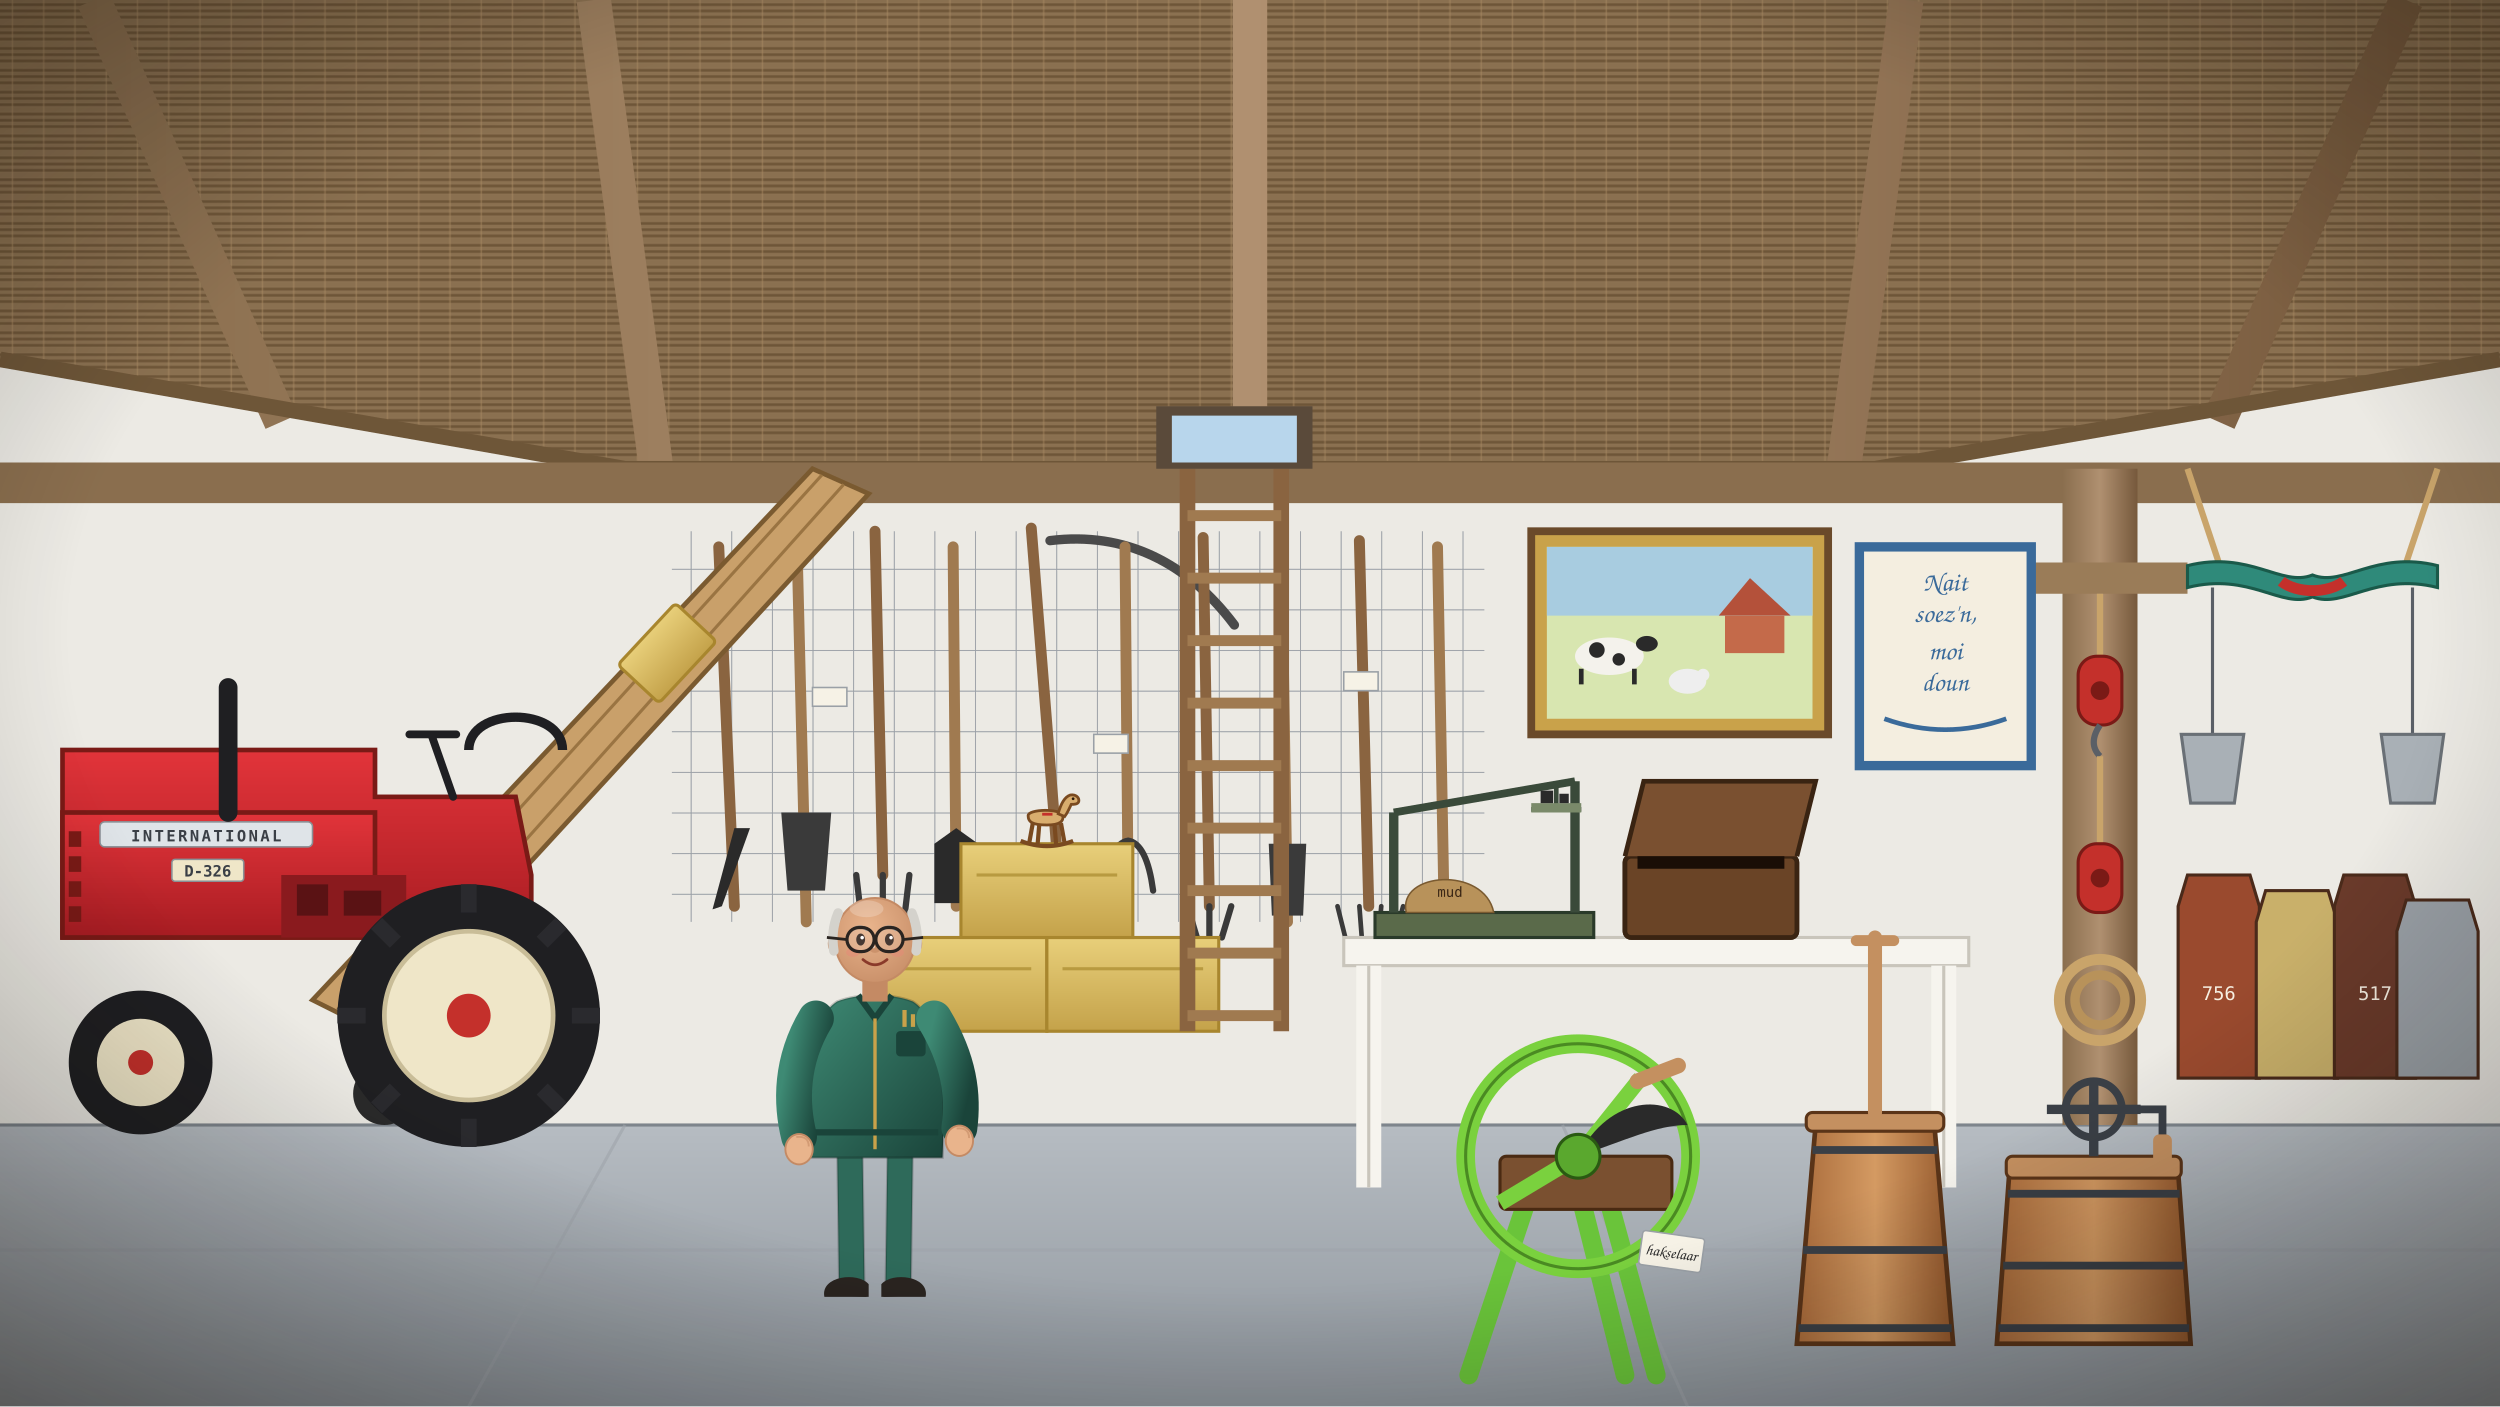
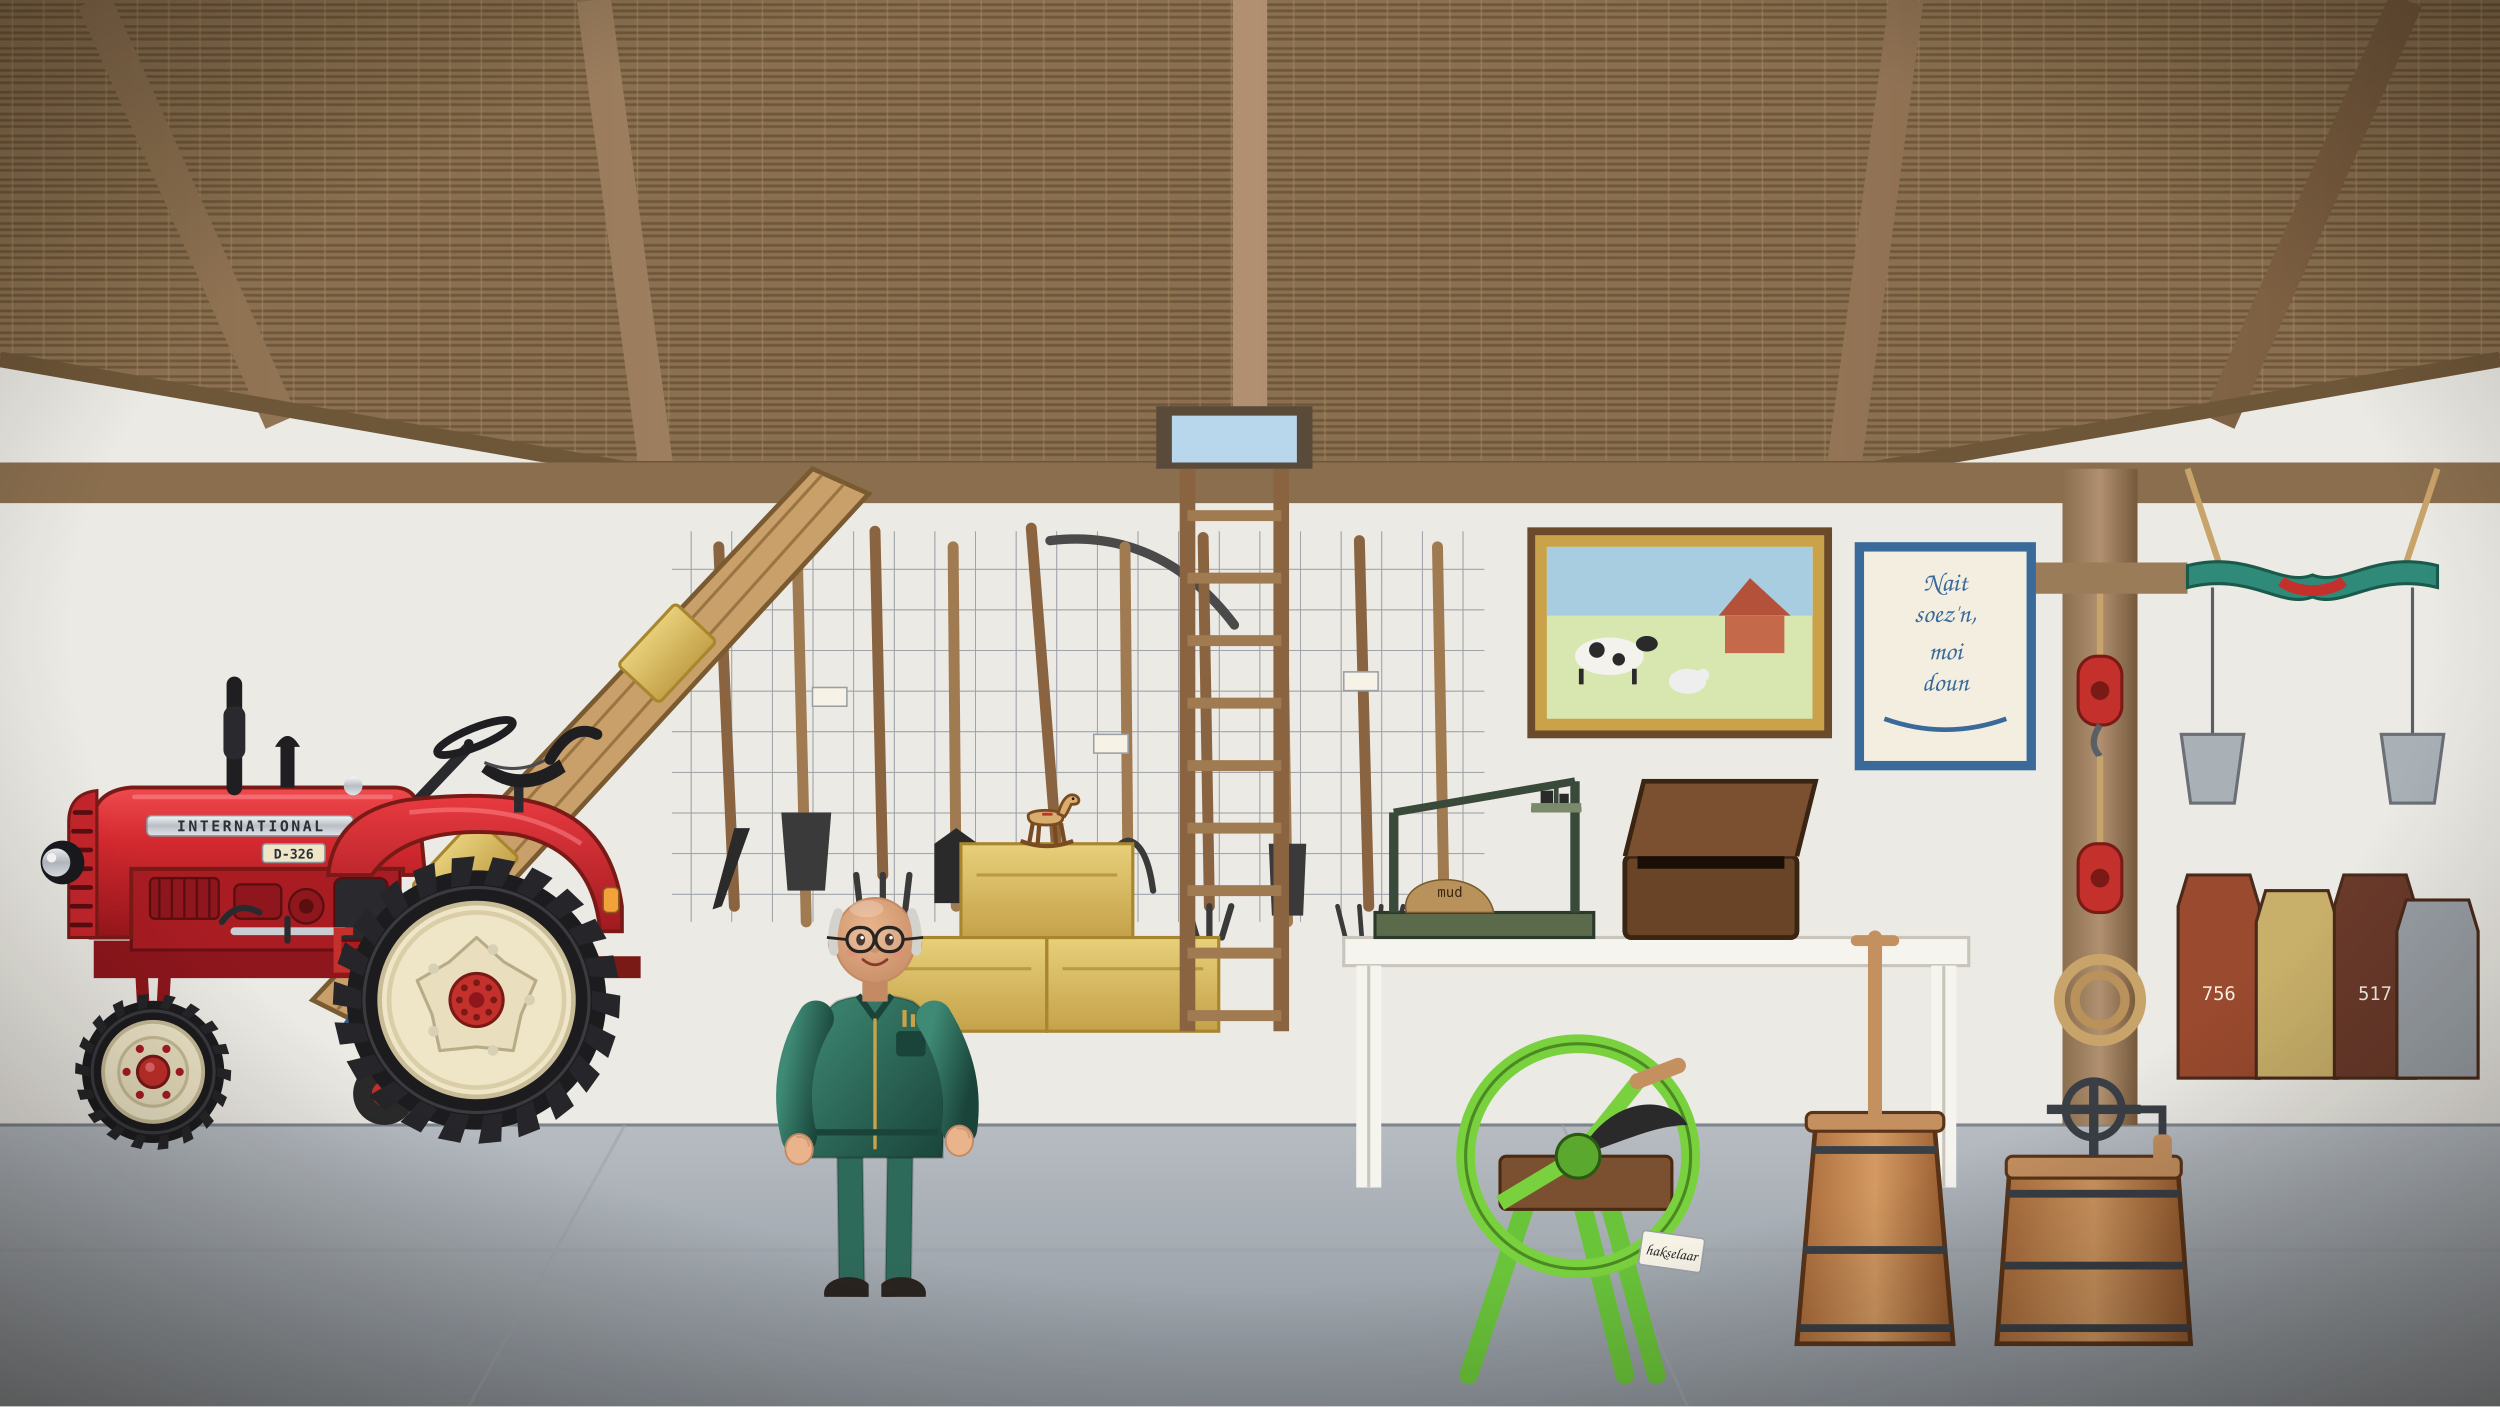
<svg xmlns="http://www.w3.org/2000/svg" class="scene" id="sc-museum" viewBox="0 0 1600 900" preserveAspectRatio="xMidYMid slice" aria-label="Het boerenleven-museum van Roelof in de andere schuur">
  <defs>
    <pattern id="muReed" width="40" height="14" patternUnits="userSpaceOnUse">
      <rect width="40" height="14" fill="#8a7050" />
      <path d="M0 3 H40 M0 7 H40 M0 11 H40" stroke="#6e5638" stroke-width="1.6" />
      <path d="M8 0 v14 M28 0 v14" stroke="#a88a62" stroke-width="1" opacity=".5" />
    </pattern>
    <pattern id="muGrid" width="26" height="26" patternUnits="userSpaceOnUse">
      <path d="M0 0 H26 M0 0 V26" stroke="#9aa0a6" stroke-width="1.2" fill="none" />
    </pattern>
    <linearGradient id="muFloor" x1="0" y1="0" x2="0" y2="1">
      <stop offset="0" stop-color="#b6bcc2" />
      <stop offset="1" stop-color="#8e959c" />
    </linearGradient>
    <linearGradient id="muBeam" x1="0" y1="0" x2="1" y2="0">
      <stop offset="0" stop-color="#8a6e4e" />
      <stop offset=".5" stop-color="#b09070" />
      <stop offset="1" stop-color="#76593c" />
    </linearGradient>
    <linearGradient id="muRed" x1="0" y1="0" x2="0" y2="1">
      <stop offset="0" stop-color="#e2343a" />
      <stop offset="1" stop-color="#a81c22" />
    </linearGradient>
    <linearGradient id="muBarrel" x1="0" y1="0" x2="1" y2="0">
      <stop offset="0" stop-color="#a86a3a" />
      <stop offset=".5" stop-color="#d49a62" />
      <stop offset="1" stop-color="#94582c" />
    </linearGradient>
    <linearGradient id="muStraw" x1="0" y1="0" x2="0" y2="1">
      <stop offset="0" stop-color="#e8cf7a" />
      <stop offset="1" stop-color="#c4a24a" />
    </linearGradient>
    <radialGradient id="muVign" cx=".5" cy=".45" r=".78">
      <stop offset=".6" stop-color="#000" stop-opacity="0" />
      <stop offset="1" stop-color="#1a1208" stop-opacity=".5" />
    </radialGradient>
  </defs>
  <rect width="1600" height="900" fill="#eceae4" />
  <path d="M0 0 H1600 V230 L1200 300 H400 L0 230Z" fill="url(#muReed)" />
  <g stroke="url(#muBeam)" stroke-width="22">
    <path d="M60 0 L180 270 M380 0 L420 300 M800 0 L800 300 M1220 0 L1180 300 M1540 0 L1420 270" />
  </g>
  <path d="M0 230 L400 300 H1200 L1600 230" stroke="#6e5638" stroke-width="10" fill="none" />
  <rect x="0" y="296" width="1600" height="26" fill="#8a6e4e" />
  <path d="M0 720 H1600 V900 H0Z" fill="url(#muFloor)" />
  <path d="M0 720 H1600" stroke="#7e858c" stroke-width="2" />
  <g stroke="#9ea4aa" stroke-width="2" opacity=".6">
    <path d="M400 720 L300 900 M1000 720 L1080 900 M0 800 H1600" />
  </g>
  <g id="mu-paal">
    <rect x="1320" y="300" width="48" height="420" fill="url(#muBeam)" />
    <rect x="1290" y="360" width="110" height="20" fill="#9a7c58" />
    <g id="mu-katrollen" class="mu-sway">
      <path d="M1344 380 V420" stroke="#c9a46a" stroke-width="4" />
      <rect x="1330" y="420" width="28" height="44" rx="12" fill="#c4302b" stroke="#7a1a16" stroke-width="2" />
      <circle cx="1344" cy="442" r="6" fill="#7a1a16" />
      <path d="M1344 464 q-8 12 0 20" stroke="#5a5f66" stroke-width="4" fill="none" />
      <path d="M1344 484 V540" stroke="#c9a46a" stroke-width="4" />
      <rect x="1330" y="540" width="28" height="44" rx="12" fill="#c4302b" stroke="#7a1a16" stroke-width="2" />
      <circle cx="1344" cy="562" r="6" fill="#7a1a16" />
    </g>
    <circle cx="1344" cy="640" r="26" fill="none" stroke="#c9a46a" stroke-width="7" />
    <circle cx="1344" cy="640" r="16" fill="none" stroke="#b8925a" stroke-width="6" />
  </g>
  <g id="mu-wand">
    <rect x="430" y="340" width="520" height="250" fill="url(#muGrid)" />
    <g stroke-linecap="round">
      <path d="M460 350 L470 580" stroke="#8a6440" stroke-width="7" />
      <path d="M462 580 l18 -50 h-10 l-14 52z" fill="#2a2a2a" />
      <path d="M510 345 L516 590" stroke="#a07a50" stroke-width="7" />
      <path d="M500 520 h32 l-4 50 h-24z" fill="#3a3a3a" />
      <path d="M560 340 L565 560" stroke="#8a6440" stroke-width="7" />
      <path d="M548 560 l4 34 M565 560 v36 M582 560 l-4 34" stroke="#3a3a3a" stroke-width="4" />
      <path d="M610 350 L612 580" stroke="#a07a50" stroke-width="7" />
      <path d="M598 540 l14 -10 l14 10 v38 h-28z" fill="#2a2a2a" />
      <path d="M660 338 L680 590" stroke="#8a6440" stroke-width="7" />
      <path d="M672 346 C720 340 760 360 790 400" stroke="#4a4a4a" stroke-width="6" fill="none" />
      <path d="M720 350 L722 570" stroke="#a07a50" stroke-width="7" />
      <path d="M706 570 q4 -30 16 -32 q12 2 16 32" stroke="#3a3a3a" stroke-width="4" fill="none" />
      <path d="M770 344 L774 580" stroke="#8a6440" stroke-width="7" />
      <path d="M760 580 l6 20 M774 580 v22 M788 580 l-6 20" stroke="#3a3a3a" stroke-width="4" />
      <path d="M820 340 L824 590" stroke="#a07a50" stroke-width="7" />
      <path d="M812 540 h24 l-2 46 h-20z" fill="#3a3a3a" />
      <path d="M870 346 L876 580" stroke="#8a6440" stroke-width="7" />
      <path d="M856 580 l6 24 M870 580 l2 26 M884 580 l-2 24 M898 580 l-6 22" stroke="#3a3a3a" stroke-width="3" />
      <path d="M920 350 L924 570" stroke="#a07a50" stroke-width="7" />
    </g>
    <g fill="#f6f2e6" stroke="#9aa0a6">
      <rect x="520" y="440" width="22" height="12" />
      <rect x="700" y="470" width="22" height="12" />
      <rect x="860" y="430" width="22" height="12" />
    </g>
  </g>
  <g id="mu-plaat">
    <rect x="980" y="340" width="190" height="130" fill="#c9a24a" stroke="#6a4a2a" stroke-width="5" />
    <rect x="990" y="350" width="170" height="110" fill="#d8e6b0" />
    <rect x="990" y="350" width="170" height="44" fill="#a8cce0" />
    <path d="M1100 394 l20 -24 l26 24z" fill="#b4513a" />
    <rect x="1104" y="394" width="38" height="24" fill="#c46a4a" />
    <g>
      <ellipse cx="1030" cy="420" rx="22" ry="12" fill="#f4f2ec" />
      <circle cx="1022" cy="416" r="5" fill="#2a2a2a" />
      <circle cx="1036" cy="422" r="4" fill="#2a2a2a" />
      <path d="M1012 428 v10 M1046 428 v10" stroke="#2a2a2a" stroke-width="3" />
      <ellipse cx="1054" cy="412" rx="7" ry="5" fill="#2a2a2a" />
    </g>
    <g>
      <ellipse cx="1080" cy="436" rx="12" ry="8" fill="#eee" />
      <circle cx="1090" cy="432" r="4" fill="#eee" />
    </g>
  </g>
  <g id="mu-spreuk">
    <rect x="1190" y="350" width="110" height="140" fill="#f4eee0" stroke="#3a6a9a" stroke-width="6" />
    <g fill="#3a6a9a" font-family="Caveat, cursive" font-size="17" text-anchor="middle">
      <text x="1245" y="378">Nait</text>
      <text x="1245" y="398">soez'n,</text>
      <text x="1245" y="422">moi</text>
      <text x="1245" y="442">doun</text>
    </g>
    <path d="M1206 460 q39 14 78 0" stroke="#3a6a9a" stroke-width="3" fill="none" />
  </g>
  <g id="mu-lift">
    <path d="M200 640 L520 300 L556 316 L240 660Z" fill="#c9a06a" stroke="#7a5a30" stroke-width="3" />
    <g stroke="#9a7442" stroke-width="2">
      <path d="M236 650 L540 310 M216 646 L526 304" />
    </g>
    <path d="M220 660 L260 600 L280 700 M300 560 L340 690" stroke="#3a5a8a" stroke-width="6" />
    <circle cx="246" cy="700" r="20" fill="#2a2a2a" />
    <circle cx="246" cy="700" r="8" fill="#c4302b" />
    <g id="mu-bale" class="mu-bale">
      <rect x="-30" y="-22" width="60" height="38" rx="3" fill="url(#muStraw)" stroke="#a8862e" stroke-width="2" transform="translate(300 560) rotate(-47)" />
    </g>
    <rect x="400" y="400" width="54" height="36" rx="3" fill="url(#muStraw)" stroke="#a8862e" stroke-width="2" transform="rotate(-47 427 418)" />
  </g>
  <g id="mu-balen">
    <rect x="560" y="600" width="110" height="60" fill="url(#muStraw)" stroke="#a8862e" stroke-width="2" />
    <rect x="670" y="600" width="110" height="60" fill="url(#muStraw)" stroke="#a8862e" stroke-width="2" />
    <rect x="615" y="540" width="110" height="60" fill="url(#muStraw)" stroke="#a8862e" stroke-width="2" />
    <g stroke="#b89a40" stroke-width="2">
      <path d="M570 620 h90 M680 620 h90 M625 560 h90" />
    </g>
  </g>
  <g id="mu-tafel">
    <rect x="860" y="600" width="400" height="18" fill="#f6f4ee" stroke="#c9c5bb" stroke-width="2" />
    <path d="M876 618 V760 M1244 618 V760" stroke="#f6f4ee" stroke-width="16" />
    <path d="M876 618 V760 M1244 618 V760" stroke="#c9c5bb" stroke-width="2" fill="none" />
  </g>
  <g id="mu-kistje">
    <rect x="1040" y="548" width="110" height="52" rx="4" fill="#6a4426" stroke="#3a2412" stroke-width="3" />
    <path d="M1040 548 Q1095 516 1150 548" fill="#7a5030" stroke="#3a2412" stroke-width="3" />
    <path d="M1040 570 h110 M1062 548 v52 M1128 548 v52" stroke="#c9a24a" stroke-width="3" />
    <rect id="mu-slot" x="1086" y="560" width="18" height="22" rx="2" fill="#c9a24a" stroke="#8a6a20" stroke-width="2" />
    <circle cx="1095" cy="569" r="3" fill="#3a2412" />
  </g>
  <g id="mu-kistopen">
    <rect x="1040" y="548" width="110" height="52" rx="4" fill="#6a4426" stroke="#3a2412" stroke-width="3" />
    <path d="M1040 548 L1052 500 H1162 L1150 548" fill="#7a5030" stroke="#3a2412" stroke-width="3" />
    <path d="M1048 552 h94" stroke="#1a0e06" stroke-width="8" />
    <g id="mu-letters" font-family="Fredoka, sans-serif" font-weight="700" font-size="16" fill="#f6e2a0" text-anchor="middle" />
  </g>
  <g id="mu-bascule">
    <rect x="880" y="584" width="140" height="16" fill="#5a6a4a" stroke="#2a3a2a" stroke-width="2" />
    <path d="M892 584 V520 M1008 584 V500" stroke="#3a4a3a" stroke-width="6" />
    <path d="M892 520 L1008 500" stroke="#3a4a3a" stroke-width="5" />
    <path d="M996 500 v16 M980 518 h32" stroke="#3a4a3a" stroke-width="3" />
    <rect x="980" y="514" width="32" height="6" fill="#7a8a6a" />
    <g fill="#2a2a2a">
      <rect x="986" y="506" width="8" height="8" />
      <rect x="998" y="508" width="6" height="6" />
    </g>
    <g fill="#b8925a" stroke="#7a5a30">
      <path d="M900 584 c-6 -26 50 -30 56 0z" />
    </g>
    <text x="928" y="574" text-anchor="middle" font-family="IBM Plex Mono, monospace" font-size="9" fill="#3a2614">mud</text>
  </g>
  <g id="mu-melk">
    <g fill="#8a5a3a" stroke="#4a2a1a" stroke-width="2">
      <path d="M1400 560 h40 l6 20 v110 h-52 v-110z" fill="#9a4a2e" />
      <path d="M1450 570 h40 l6 20 v100 h-52 v-100z" fill="#c9b06a" />
      <path d="M1500 560 h40 l6 20 v110 h-52 v-110z" fill="#6a3a2a" />
      <path d="M1540 576 h40 l6 20 v94 h-52 v-94z" fill="#9aa0a6" />
    </g>
    <g font-family="IBM Plex Mono, monospace" font-size="12" fill="#f6efe2" text-anchor="middle">
      <text x="1420" y="640">756</text>
      <text x="1520" y="640">517</text>
    </g>
  </g>
  <g id="mu-juk" class="mu-sway">
    <path d="M1400 300 L1420 360 M1560 300 L1540 360" stroke="#c9a46a" stroke-width="4" />
    <path d="M1400 362 C1440 352 1460 376 1480 368 C1500 376 1520 352 1560 362 L1560 376 C1520 366 1500 390 1480 382 C1460 390 1440 366 1400 376Z" fill="#2f8a7a" stroke="#1a5a4a" stroke-width="2" />
    <path d="M1460 372 C1470 380 1490 380 1500 372" stroke="#c4302b" stroke-width="7" fill="none" />
    <path d="M1416 376 V470 M1544 376 V470" stroke="#5a5f66" stroke-width="2" />
    <path d="M1396 470 h40 l-6 44 h-28z M1524 470 h40 l-6 44 h-28z" fill="#a9b0b6" stroke="#6a7076" stroke-width="2" />
  </g>
  <g id="mu-karn">
    <path d="M1150 860 L1162 720 H1238 L1250 860Z" fill="url(#muBarrel)" stroke="#5a3418" stroke-width="3" />
    <g stroke="#3a3f46" stroke-width="5">
      <path d="M1160 736 H1240 M1154 800 H1246 M1151 850 H1249" />
    </g>
    <rect x="1156" y="712" width="88" height="12" rx="4" fill="#c49060" stroke="#5a3418" stroke-width="2" />
    <path id="mu-stamper" class="mu-stamp" d="M1200 712 V600" stroke="#c49060" stroke-width="9" stroke-linecap="round" />
    <path d="M1188 602 h24" stroke="#c49060" stroke-width="7" stroke-linecap="round" />
    <g transform="translate(1340 860)">
      <path d="M-62 0 L-54 -110 H54 L62 0Z" fill="url(#muBarrel)" stroke="#5a3418" stroke-width="3" />
      <g stroke="#3a3f46" stroke-width="5">
        <path d="M-55 -96 H55 M-58 -50 H58 M-61 -10 H61" />
      </g>
      <rect x="-56" y="-120" width="112" height="14" rx="4" fill="#c49060" stroke="#5a3418" stroke-width="2" />
      <path d="M0 -120 V-170 M-30 -150 h60" stroke="#3a3f46" stroke-width="6" />
      <circle cx="0" cy="-150" r="18" fill="none" stroke="#3a3f46" stroke-width="5" />
      <path d="M18 -150 h26 v18" stroke="#3a3f46" stroke-width="5" fill="none" />
      <rect x="38" y="-134" width="12" height="20" rx="4" fill="#c49060" />
    </g>
  </g>
  <g id="mu-trekker">
+     <defs>
+       <linearGradient id="muHood" x1="0" y1="0" x2="0" y2="1">
+         <stop offset="0" stop-color="#ee4a4e" />
+         <stop offset=".35" stop-color="#d42a30" />
+         <stop offset="1" stop-color="#9a161c" />
+       </linearGradient>
+       <linearGradient id="muFender" x1="0" y1="0" x2="0" y2="1">
+         <stop offset="0" stop-color="#e83a40" />
+         <stop offset="1" stop-color="#a01a20" />
+       </linearGradient>
+       <linearGradient id="muChrome" x1="0" y1="0" x2="0" y2="1">
+         <stop offset="0" stop-color="#f4f6f8" />
+         <stop offset=".5" stop-color="#b8bec4" />
+         <stop offset="1" stop-color="#e2e6ea" />
+       </linearGradient>
+     </defs>
+     <path d="M90 612 L94 686 M106 612 L102 686" stroke="#8e161c" stroke-width="8" stroke-linecap="round" />
+     <path d="M380 612 h30 v14 h-30z" fill="#7a1a16" />
+     <circle cx="98" cy="686" r="45.5" fill="#1c1c1f" />
+     <polygon points="138.9,683.1 148.0,685.0 147.6,692.0 138.9,688.9" fill="#26262a" />
+     <polygon points="137.4,697.3 145.3,702.2 142.6,708.6 135.5,702.7" fill="#26262a" />
+     <polygon points="131.2,710.1 136.9,717.4 132.2,722.5 127.5,714.5" fill="#26262a" />
+     <polygon points="120.9,720.0 123.9,728.8 117.6,732.0 116.0,722.9" fill="#26262a" />
+     <polygon points="107.9,725.8 107.7,735.1 100.7,735.9 102.3,726.8" fill="#26262a" />
+     <polygon points="93.7,726.8 90.3,735.4 83.5,733.8 88.1,725.8" fill="#26262a" />
+     <polygon points="80.0,722.9 73.9,729.8 68.0,726.0 75.1,720.0" fill="#26262a" />
+     <polygon points="68.5,714.5 60.3,718.9 56.1,713.3 64.8,710.1" fill="#26262a" />
+     <polygon points="60.5,702.7 51.4,704.0 49.3,697.4 58.6,697.3" fill="#26262a" />
+     <polygon points="57.1,688.9 48.0,687.0 48.4,680.0 57.1,683.1" fill="#26262a" />
+     <polygon points="58.6,674.7 50.7,669.8 53.4,663.4 60.5,669.3" fill="#26262a" />
+     <polygon points="64.8,661.9 59.1,654.6 63.8,649.5 68.5,657.5" fill="#26262a" />
+     <polygon points="75.1,652.0 72.1,643.2 78.4,640.0 80.0,649.1" fill="#26262a" />
+     <polygon points="88.1,646.2 88.3,636.9 95.3,636.1 93.7,645.2" fill="#26262a" />
+     <polygon points="102.3,645.2 105.7,636.6 112.5,638.2 107.9,646.2" fill="#26262a" />
+     <polygon points="116.0,649.1 122.1,642.2 128.0,646.0 120.9,652.0" fill="#26262a" />
+     <polygon points="127.5,657.5 135.7,653.1 139.9,658.7 131.2,661.9" fill="#26262a" />
+     <polygon points="135.5,669.3 144.6,668.0 146.7,674.6 137.4,674.7" fill="#26262a" />
+     <circle cx="98" cy="686" r="39" fill="none" stroke="#3a3a40" stroke-width="2" />
+     <circle cx="98" cy="686" r="32" fill="#efe6c8" stroke="#c9bd98" stroke-width="2.5" />
+     <circle cx="98" cy="686" r="22" fill="#e9dfbf" stroke="#c9bd98" stroke-width="2" />
+     <circle cx="115.0" cy="686.0" r="2.6" fill="#a81c22" />
+     <circle cx="106.5" cy="700.7" r="2.6" fill="#a81c22" />
+     <circle cx="89.5" cy="700.7" r="2.6" fill="#a81c22" />
+     <circle cx="81.0" cy="686.0" r="2.6" fill="#a81c22" />
+     <circle cx="89.5" cy="671.3" r="2.6" fill="#a81c22" />
+     <circle cx="106.5" cy="671.3" r="2.6" fill="#a81c22" />
+     <circle cx="98" cy="686" r="10" fill="#c4302b" stroke="#7a1a16" stroke-width="2" />
+     <circle cx="96" cy="683" r="3" fill="#e8686c" />
    <g id="mu-trekbody" class="mu-trek">
-       <path d="M40 600 h300 v-40 l-10 -50 h-90 v-30 h-200z" fill="url(#muRed)" stroke="#7a1a16" stroke-width="3" />
-       <path d="M40 520 h200 v80 h-200z" fill="url(#muRed)" stroke="#7a1a16" stroke-width="3" />
-       <g fill="#7a1a16">
-         <rect x="44" y="532" width="8" height="10" />
-         <rect x="44" y="548" width="8" height="10" />
-         <rect x="44" y="564" width="8" height="10" />
-         <rect x="44" y="580" width="8" height="10" />
+       <path d="M60 602 H300 V626 H60Z" fill="#8e161c" />
+       <path d="M84 556 H256 V608 H84Z" fill="#a81c22" stroke="#6a1014" stroke-width="2" />
+       <g fill="#8e161c" stroke="#5a0e10" stroke-width="1.5">
+         <rect x="96" y="562" width="44" height="26" rx="3" />
+         <path d="M102 562 v26 M110 562 v26 M118 562 v26 M126 562 v26 M134 562 v26" />
+         <rect x="150" y="566" width="30" height="22" rx="4" />
+         <circle cx="196" cy="580" r="11" />
+         <circle cx="196" cy="580" r="4" fill="#5a0e10" />
+         <rect x="214" y="562" width="34" height="40" rx="5" fill="#2a2a2e" />
      </g>
-       <rect x="64" y="526" width="136" height="16" rx="3" fill="#dfe4e8" stroke="#8a9096" />
-       <text x="132" y="538.5" text-anchor="middle" font-family="IBM Plex Mono, monospace" font-size="10" font-weight="600" fill="#3a3f46" letter-spacing="1.5">INTERNATIONAL</text>
-       <rect x="110" y="550" width="46" height="14" rx="2" fill="#efe6c8" stroke="#8a9096" />
-       <text x="133" y="561" text-anchor="middle" font-family="IBM Plex Mono, monospace" font-size="10" font-weight="600" fill="#3a3f46">D-326</text>
-       <rect x="180" y="560" width="80" height="40" fill="#8a1a1e" />
-       <path d="M190 566 h20 v20 h-20z M220 570 h24 v16 h-24z" fill="#5a1214" />
-       <path d="M146 520 V440" stroke="#1f1f22" stroke-width="12" stroke-linecap="round" />
-       <path d="M290 510 L276 470 M262 470 h30" stroke="#1f1f22" stroke-width="5" stroke-linecap="round" />
-       <path d="M300 480 C300 452 360 452 360 480" stroke="#1f1f22" stroke-width="6" fill="none" />
+       <path d="M150 596 h70" stroke="#c9ccd0" stroke-width="5" stroke-linecap="round" />
+       <path d="M142 590 q10 -14 24 -6 M184 588 v14" stroke="#2a2a2e" stroke-width="4" fill="none" stroke-linecap="round" />
+       <path d="M58 600 V532 Q58 506 84 504 H252 Q266 504 268 518 L272 560 H258 V556 H84 V600Z" fill="url(#muHood)" stroke="#7a1a16" stroke-width="2.5" />
+       <path d="M86 510 H250" stroke="#ff8a8e" stroke-width="3" opacity=".55" stroke-linecap="round" />
+       <path d="M44 526 Q44 508 62 506 V600 H44Z" fill="#c4262c" stroke="#7a1a16" stroke-width="2" />
+       <g stroke="#5a0e10" stroke-width="3" stroke-linecap="round">
+         <path d="M48 520 h10 M47 532 h11 M46 544 h12 M46 556 h12 M46 568 h12 M46 580 h12 M46 592 h12" />
+       </g>
+       <circle cx="40" cy="552" r="14" fill="#1a1a1e" />
+       <circle cx="36" cy="552" r="9" fill="url(#muChrome)" />
+       <circle cx="33" cy="549" r="3" fill="#fff" />
+       <rect x="94" y="522" width="132" height="13" rx="3" fill="url(#muChrome)" stroke="#8a9096" stroke-width="1" />
+       <text x="160" y="532" text-anchor="middle" font-family="IBM Plex Mono, monospace" font-size="9.5" font-weight="600" fill="#2a3036" letter-spacing="1.6">INTERNATIONAL</text>
+       <rect x="168" y="540" width="40" height="12" rx="2" fill="#efe6c8" stroke="#8a9096" stroke-width="1" />
+       <text x="188" y="549.5" text-anchor="middle" font-family="IBM Plex Mono, monospace" font-size="8.5" font-weight="600" fill="#2a3036">D-326</text>
+       <path d="M238 528 l8 8 M242 524 l8 8" stroke="#2a2a2e" stroke-width="3" stroke-linecap="round" />
+       <path d="M150 504 V438" stroke="#1f1f22" stroke-width="10" stroke-linecap="round" />
+       <rect x="143" y="452" width="14" height="34" rx="6" fill="#2a2a2e" />
+       <path d="M184 504 V476" stroke="#1f1f22" stroke-width="9" />
+       <path d="M176 478 Q184 464 192 478Z" fill="#1f1f22" />
+       <circle cx="226" cy="503" r="6" fill="url(#muChrome)" />
      <g id="mu-puf" class="mu-puf" fill="#9aa0a6" opacity="0">
-         <circle cx="146" cy="424" r="10" />
-         <circle cx="154" cy="400" r="14" />
+         <circle cx="150" cy="424" r="10" />
+         <circle cx="158" cy="400" r="14" />
      </g>
-     </g>
-     <circle cx="90" cy="680" r="46" fill="#1f1f22" />
-     <circle cx="90" cy="680" r="28" fill="#efe6c8" />
-     <circle cx="90" cy="680" r="8" fill="#c4302b" />
+       <path d="M262 518 L300 478" stroke="#2a2a2e" stroke-width="7" stroke-linecap="round" />
+       <ellipse cx="304" cy="472" rx="26" ry="6" fill="none" stroke="#1f1f22" stroke-width="5" transform="rotate(-22 304 472)" />
+       <circle cx="300" cy="476" r="3" fill="#1f1f22" />
+       <path d="M210 560 Q214 520 260 512 Q330 504 360 520 Q392 536 398 580 L398 596 L384 596 Q380 544 330 534 Q262 526 238 560Z" fill="url(#muFender)" stroke="#7a1a16" stroke-width="2.5" />
+       <path d="M262 520 Q330 512 372 540" stroke="#ff8a8e" stroke-width="3" fill="none" opacity=".5" />
+       <rect x="386" y="568" width="10" height="16" rx="3" fill="#f2a23a" stroke="#8a5a1a" />
+       <path d="M332 520 V500" stroke="#2a2a2e" stroke-width="6" />
+       <path d="M312 488 Q334 504 358 486 L362 494 Q334 514 308 494Z" fill="#1f1f22" />
+       <path d="M310 488 Q334 498 356 482" stroke="#4a4a50" stroke-width="2" fill="none" />
+       <path d="M352 486 Q366 462 382 470" stroke="#1f1f22" stroke-width="7" fill="none" stroke-linecap="round" />
+       <path d="M226 596 h-10 v24 h22" stroke="#c4302b" stroke-width="5" fill="none" />
+     </g>
    <g class="mu-wheel">
-       <circle cx="300" cy="650" r="84" fill="#1f1f22" />
-       <g stroke="#2a2a2e" stroke-width="10">
-         <path d="M300 566 v18 M300 716 v18 M216 650 h18 M366 650 h18 M241 591 l12 12 M347 697 l12 12 M359 591 l-12 12 M253 697 l-12 12" />
-       </g>
-       <circle cx="300" cy="650" r="54" fill="#efe6c8" stroke="#c9bd98" stroke-width="3" />
-       <circle cx="300" cy="650" r="14" fill="#c4302b" />
+       <circle cx="305" cy="640" r="83.0" fill="#1c1c1f" />
+       <polygon points="378.8,634.1 397.0,637.2 396.2,651.9 378.8,645.9" fill="#26262a" />
+       <polygon points="377.4,655.1 394.0,663.3 389.2,677.1 374.1,666.5" fill="#26262a" />
+       <polygon points="370.3,674.9 383.9,687.4 375.3,699.4 363.9,684.9" fill="#26262a" />
+       <polygon points="357.8,691.9 367.3,707.7 355.7,716.8 348.8,699.6" fill="#26262a" />
+       <polygon points="341.0,704.6 345.7,722.5 332.0,727.9 330.3,709.6" fill="#26262a" />
+       <polygon points="321.4,712.2 320.8,730.6 306.2,732.0 309.6,713.9" fill="#26262a" />
+       <polygon points="300.4,713.9 294.6,731.4 280.2,728.6 288.6,712.2" fill="#26262a" />
+       <polygon points="279.7,709.6 269.3,724.8 256.3,718.0 269.0,704.6" fill="#26262a" />
+       <polygon points="261.2,699.6 246.9,711.3 236.2,701.1 252.2,691.9" fill="#26262a" />
+       <polygon points="246.1,684.9 229.1,692.0 221.8,679.3 239.7,674.9" fill="#26262a" />
+       <polygon points="235.9,666.5 217.5,668.6 214.1,654.3 232.6,655.1" fill="#26262a" />
+       <polygon points="231.2,645.9 213.0,642.8 213.8,628.1 231.2,634.1" fill="#26262a" />
+       <polygon points="232.6,624.9 216.0,616.7 220.8,602.9 235.9,613.5" fill="#26262a" />
+       <polygon points="239.7,605.1 226.1,592.6 234.7,580.6 246.1,595.1" fill="#26262a" />
+       <polygon points="252.2,588.1 242.7,572.3 254.3,563.2 261.2,580.4" fill="#26262a" />
+       <polygon points="269.0,575.4 264.3,557.5 278.0,552.1 279.7,570.4" fill="#26262a" />
+       <polygon points="288.6,567.8 289.2,549.4 303.8,548.0 300.4,566.1" fill="#26262a" />
+       <polygon points="309.6,566.1 315.4,548.6 329.8,551.4 321.4,567.8" fill="#26262a" />
+       <polygon points="330.3,570.4 340.7,555.2 353.7,562.0 341.0,575.4" fill="#26262a" />
+       <polygon points="348.8,580.4 363.1,568.7 373.8,578.9 357.8,588.1" fill="#26262a" />
+       <polygon points="363.9,595.1 380.9,588.0 388.2,600.7 370.3,605.1" fill="#26262a" />
+       <polygon points="374.1,613.5 392.5,611.4 395.9,625.7 377.4,624.9" fill="#26262a" />
+       <circle cx="305" cy="640" r="72" fill="none" stroke="#3a3a40" stroke-width="2" />
+       <circle cx="305" cy="640" r="62" fill="#efe6c8" stroke="#c9bd98" stroke-width="3" />
+       <circle cx="305" cy="640" r="56" fill="none" stroke="#d9cea8" stroke-width="3" />
+       <polygon points="305.0,600.0 322.6,615.7 343.0,627.6 333.5,649.3 328.5,672.4 305.0,670.0 281.5,672.4 276.5,649.3 267.0,627.6 287.4,615.7" fill="#e9dfbf" stroke="#b8ac86" stroke-width="2" stroke-linejoin="round" />
+       <circle cx="339.0" cy="640.0" r="3.4" fill="#d8d0b4" />
+       <circle cx="315.5" cy="672.3" r="3.4" fill="#d8d0b4" />
+       <circle cx="277.5" cy="660.0" r="3.4" fill="#d8d0b4" />
+       <circle cx="277.5" cy="620.0" r="3.4" fill="#d8d0b4" />
+       <circle cx="315.5" cy="607.7" r="3.4" fill="#d8d0b4" />
+       <circle cx="305" cy="640" r="17" fill="#c4302b" stroke="#7a1a16" stroke-width="2" />
+       <circle cx="316.0" cy="640.0" r="2.2" fill="#7a1a16" />
+       <circle cx="312.8" cy="647.8" r="2.2" fill="#7a1a16" />
+       <circle cx="305.0" cy="651.0" r="2.2" fill="#7a1a16" />
+       <circle cx="297.2" cy="647.8" r="2.2" fill="#7a1a16" />
+       <circle cx="294.0" cy="640.0" r="2.2" fill="#7a1a16" />
+       <circle cx="297.2" cy="632.2" r="2.2" fill="#7a1a16" />
+       <circle cx="305.0" cy="629.0" r="2.2" fill="#7a1a16" />
+       <circle cx="312.8" cy="632.2" r="2.2" fill="#7a1a16" />
+       <circle cx="305" cy="640" r="5" fill="#8e161c" />
    </g>
  </g>
  <g id="mu-ladder">
    <path d="M760 300 V660 M820 300 V660" stroke="#8a6440" stroke-width="10" />
    <path d="M760 330 h60 M760 370 h60 M760 410 h60 M760 450 h60 M760 490 h60 M760 530 h60 M760 570 h60 M760 610 h60 M760 650 h60" stroke="#a07a50" stroke-width="7" />
    <rect x="740" y="260" width="100" height="40" fill="#5a4a3a" />
    <rect x="750" y="266" width="80" height="30" fill="#b8d6ec" />
  </g>
  <g id="mu-haksel">
    <path d="M940 880 L980 760 L1010 760 L1040 880 M1060 880 L1030 770" stroke="#6ac43a" stroke-width="12" stroke-linecap="round" fill="none" />
    <rect x="960" y="740" width="110" height="34" rx="4" fill="#7a5030" stroke="#4a2a12" stroke-width="2" />
    <g id="mu-vlieg" class="mu-vlieg">
      <circle cx="1010" cy="740" r="72" fill="none" stroke="#7ad13e" stroke-width="12" />
      <circle cx="1010" cy="740" r="72" fill="none" stroke="#4a8a22" stroke-width="2" />
      <path d="M1010 740 L1050 690 M1010 740 L960 770" stroke="#7ad13e" stroke-width="10" />
      <path d="M1048 692 l26 -10" stroke="#c49060" stroke-width="10" stroke-linecap="round" />
      <path d="M1010 740 c20 -40 60 -40 70 -20 c-20 0 -40 10 -70 20z" fill="#2a2a2a" />
      <circle cx="1010" cy="740" r="14" fill="#5aa82e" stroke="#2a5a12" stroke-width="2" />
    </g>
    <rect x="1050" y="790" width="40" height="22" rx="2" fill="#f6f2e6" stroke="#9aa0a6" transform="rotate(8 1070 800)" />
    <text x="1070" y="805" text-anchor="middle" font-family="Caveat, cursive" font-size="10" fill="#2a2a2a" transform="rotate(8 1070 800)">hakselaar</text>
  </g>
  <g id="mu-roelof">
    <g transform="translate(560 830)">
      <g transform="translate(0 0) scale(1.35 1.35)">
        <defs>
          <linearGradient id="muRKiel" x1="0" y1="0" x2="1" y2="1">
            <stop offset="0" stop-color="#3e8a74" />
            <stop offset="1" stop-color="#1a443a" />
          </linearGradient>
        </defs>
        <path d="M-18 -76 L-17 -4 L-5 -4 L-6 -76Z M18 -76 L17 -4 L5 -4 L6 -76Z" fill="#2e6a5a" stroke="#00000030" stroke-width="1" />
        <path d="M-21 -1 C-21 -9 -6 -10 -4 -6 L-4 0 Z M21 -1 C21 -9 6 -10 4 -6 L4 0 Z" fill="#2a2420" />
        <path d="M-24 0 C-26 -10 -8 -12 -3 -6 L-3 0Z M24 0 C26 -10 8 -12 3 -6 L3 0Z" fill="#2a2420" />
        <path d="M-32 -66 C-34 -110 -30 -132 -18 -140 C-8 -144 8 -144 18 -140 C30 -132 34 -110 32 -66Z" fill="url(#muRKiel)" stroke="#00000030" stroke-width="1.2" />
        <path d="M-8 -143 L0 -132 L8 -143" stroke="#1a443a" stroke-width="3" fill="none" />
        <path d="M0 -132 V-70" stroke="#c9a24a" stroke-width="1.6" />
        <rect x="10" y="-126" width="14" height="12" rx="2" fill="#1a443a" />
        <path d="M14 -128 v-8 M18 -128 v-6" stroke="#c9a24a" stroke-width="2" />
        <path d="M-30 -78 h60" stroke="#1a443a" stroke-width="3" />
        <path d="M-28 -132 C-40 -112 -40 -92 -36 -76" stroke="url(#muRKiel)" stroke-width="17" fill="none" stroke-linecap="round" />
        <ellipse cx="-36" cy="-70" rx="6.5" ry="7.2" fill="#e9b48c" stroke="#c48a64" stroke-width="0.91" />
        <path d="M-37.3 -75.8 q5.9 -0.7 5.9 4.5" stroke="#c48a64" stroke-width="0.91" fill="none" opacity=".6" />
        <path d="M28 -132 C40 -112 42 -96 40 -80" stroke="url(#muRKiel)" stroke-width="17" fill="none" stroke-linecap="round" />
        <ellipse cx="40" cy="-74" rx="6.5" ry="7.2" fill="#e9b48c" stroke="#c48a64" stroke-width="0.91" />
        <path d="M38.7 -79.8 q5.9 -0.7 5.9 4.5" stroke="#c48a64" stroke-width="0.91" fill="none" opacity=".6" />
        <rect x="-6" y="-152" width="12" height="12" fill="#c48a64" />
        <defs>
          <radialGradient id="muRSk" cx="0.42" cy="0.35" r="0.8">
            <stop offset="0" stop-color="#e9b48c" />
            <stop offset="1" stop-color="#c48a64" />
          </radialGradient>
        </defs>
        <ellipse cx="-18.1" cy="-167.5" rx="3.8" ry="4.9" fill="#e9b48c" stroke="#c48a64" stroke-width="0.95" />
        <ellipse cx="18.1" cy="-167.5" rx="3.8" ry="4.9" fill="#e9b48c" stroke="#c48a64" stroke-width="0.95" />
        <ellipse cx="0" cy="-169" rx="19" ry="20.1" fill="url(#muRSk)" stroke="#c48a64" stroke-width="0.95" />
        <ellipse cx="-6.8" cy="-169.4" rx="2.09" ry="2.85" fill="#2a1b14" />
        <circle cx="-6.1" cy="-170.3" r="0.85" fill="#fff" />
        <path d="M-9.9 -174.5 q3.0 -1.9 6.1 0.4" stroke="#9a968e" stroke-width="1.52" fill="none" stroke-linecap="round" />
        <ellipse cx="6.8" cy="-169.4" rx="2.09" ry="2.85" fill="#2a1b14" />
        <circle cx="7.6" cy="-170.3" r="0.85" fill="#fff" />
        <path d="M3.8 -174.5 q3.0 -1.9 6.1 0.4" stroke="#9a968e" stroke-width="1.52" fill="none" stroke-linecap="round" />
        <ellipse cx="-10.5" cy="-163.3" rx="3.2" ry="2.1" fill="#e48a76" opacity=".55" />
        <ellipse cx="10.5" cy="-163.3" rx="3.2" ry="2.1" fill="#e48a76" opacity=".55" />
        <ellipse cx="0" cy="-165.2" rx="2.7" ry="2.1" fill="#c48a64" opacity=".7" />
        <circle cx="-0.8" cy="-166.0" r="0.76" fill="#fff" opacity=".6" />
        <path d="M-5.7 -159.9 q5.7 4.9 11.4 0" stroke="#8a3a2a" stroke-width="1.33" fill="none" stroke-linecap="round" />
        <ellipse cx="-4" cy="-184" rx="8" ry="4" fill="#fff" opacity=".22" />
        <path d="M-17.5 -182 C-20 -176 -20.5 -170 -19.5 -164 M17.5 -182 C20 -176 20.5 -170 19.5 -164" stroke="#d4d2cc" stroke-width="4.5" fill="none" stroke-linecap="round" />
        <g fill="#ffffff22" stroke="#2a2420" stroke-width="1.52">
          <rect x="-13.3" y="-175.1" width="12.9" height="11.4" rx="5.7" />
          <rect x="0.4" y="-175.1" width="12.9" height="11.4" rx="5.7" />
        </g>
        <path d="M-0.4 -169.4 q0.4 -1.5 0.8 0 M-13.3 -169.4 l-9.5 -1.0 M13.3 -169.4 l9.5 -1.0" stroke="#2a2420" stroke-width="1.33" fill="none" />
      </g>
    </g>
  </g>
  <g id="mu-paardje" transform="translate(670 540) scale(.3)" fill="#d9ad6e" stroke="#7a4a20" stroke-width="6">
    <path d="M-56 -6 Q0 16 56 -6" fill="none" stroke-width="9" />
    <path d="M-30 -44 L-38 0 M-16 -44 L-20 4 M16 -44 L20 4 M30 -44 L38 0" stroke-width="9" />
    <path d="M-40 -60 C-40 -74 30 -76 34 -60 C36 -48 28 -40 0 -40 C-30 -40 -40 -46 -40 -60Z" />
    <path d="M24 -64 C30 -86 38 -100 50 -104 C62 -106 70 -98 68 -90 C66 -84 58 -84 52 -84 C48 -76 44 -66 38 -58Z" />
    <circle cx="56" cy="-96" r="3" fill="#2a1a0c" stroke="none" />
    <path d="M-10 -66 h22 v6 h-22z" fill="#c4302b" stroke="none" />
  </g>
  <rect width="1600" height="900" fill="url(#muVign)" pointer-events="none" />
  <g class="hits">
    <rect class="hit" data-hs="trekker" data-label="Een rode International-trekker" x="30" y="430" width="370" height="310" fill="transparent" />
    <rect class="hit" data-hs="lift" data-label="De balenlift" x="200" y="300" width="360" height="300" fill="transparent" />
    <rect class="hit" data-hs="wand" data-label="De gereedschapswand" x="430" y="340" width="300" height="250" fill="transparent" />
    <rect class="hit" data-hs="muladder" data-label="De ladder naar het platte dak" x="740" y="260" width="100" height="400" fill="transparent" />
    <rect class="hit" data-hs="wand" data-label="De gereedschapswand" x="840" y="340" width="110" height="160" fill="transparent" />
    <rect class="hit" data-hs="plaat" data-label="Een oude schoolplaat" x="976" y="336" width="198" height="138" fill="transparent" />
    <rect class="hit" data-hs="spreuk" data-label="Een spreukenbord" x="1186" y="346" width="118" height="148" fill="transparent" />
    <rect class="hit" data-hs="bascule" data-label="De bascule" x="876" y="494" width="150" height="110" fill="transparent" />
    <rect class="hit" data-hs="kistje" data-label="Het kistje van Thedema" x="1036" y="500" width="130" height="104" fill="transparent" />
    <rect class="hit" data-hs="katrollen" data-label="Rode katrollen aan een paal" x="1316" y="380" width="56" height="300" fill="transparent" />
    <rect class="hit" data-hs="juk" data-label="Een juk met emmers" x="1390" y="296" width="180" height="222" fill="transparent" />
    <rect class="hit" data-hs="bussen" data-label="Melkbussen" x="1394" y="556" width="200" height="140" fill="transparent" />
    <rect class="hit" data-hs="karn" data-label="De karntonnen" x="1148" y="596" width="270" height="270" fill="transparent" />
    <rect class="hit" data-hs="balen" data-label="Strobalen" x="560" y="560" width="220" height="100" fill="transparent" />
    <rect class="hit" id="hit-mupaardje" data-hs="paardje" data-label="Een houten hobbelpaardje" x="650" y="500" width="44" height="44" fill="transparent" />
    <rect class="hit" data-hs="haksel" data-label="Een groene strohakselaar" x="930" y="660" width="170" height="220" fill="transparent" />
    <rect class="hit" data-hs="roelof" data-label="Roelof" x="510" y="600" width="110" height="240" fill="transparent" />
  </g>
</svg>
